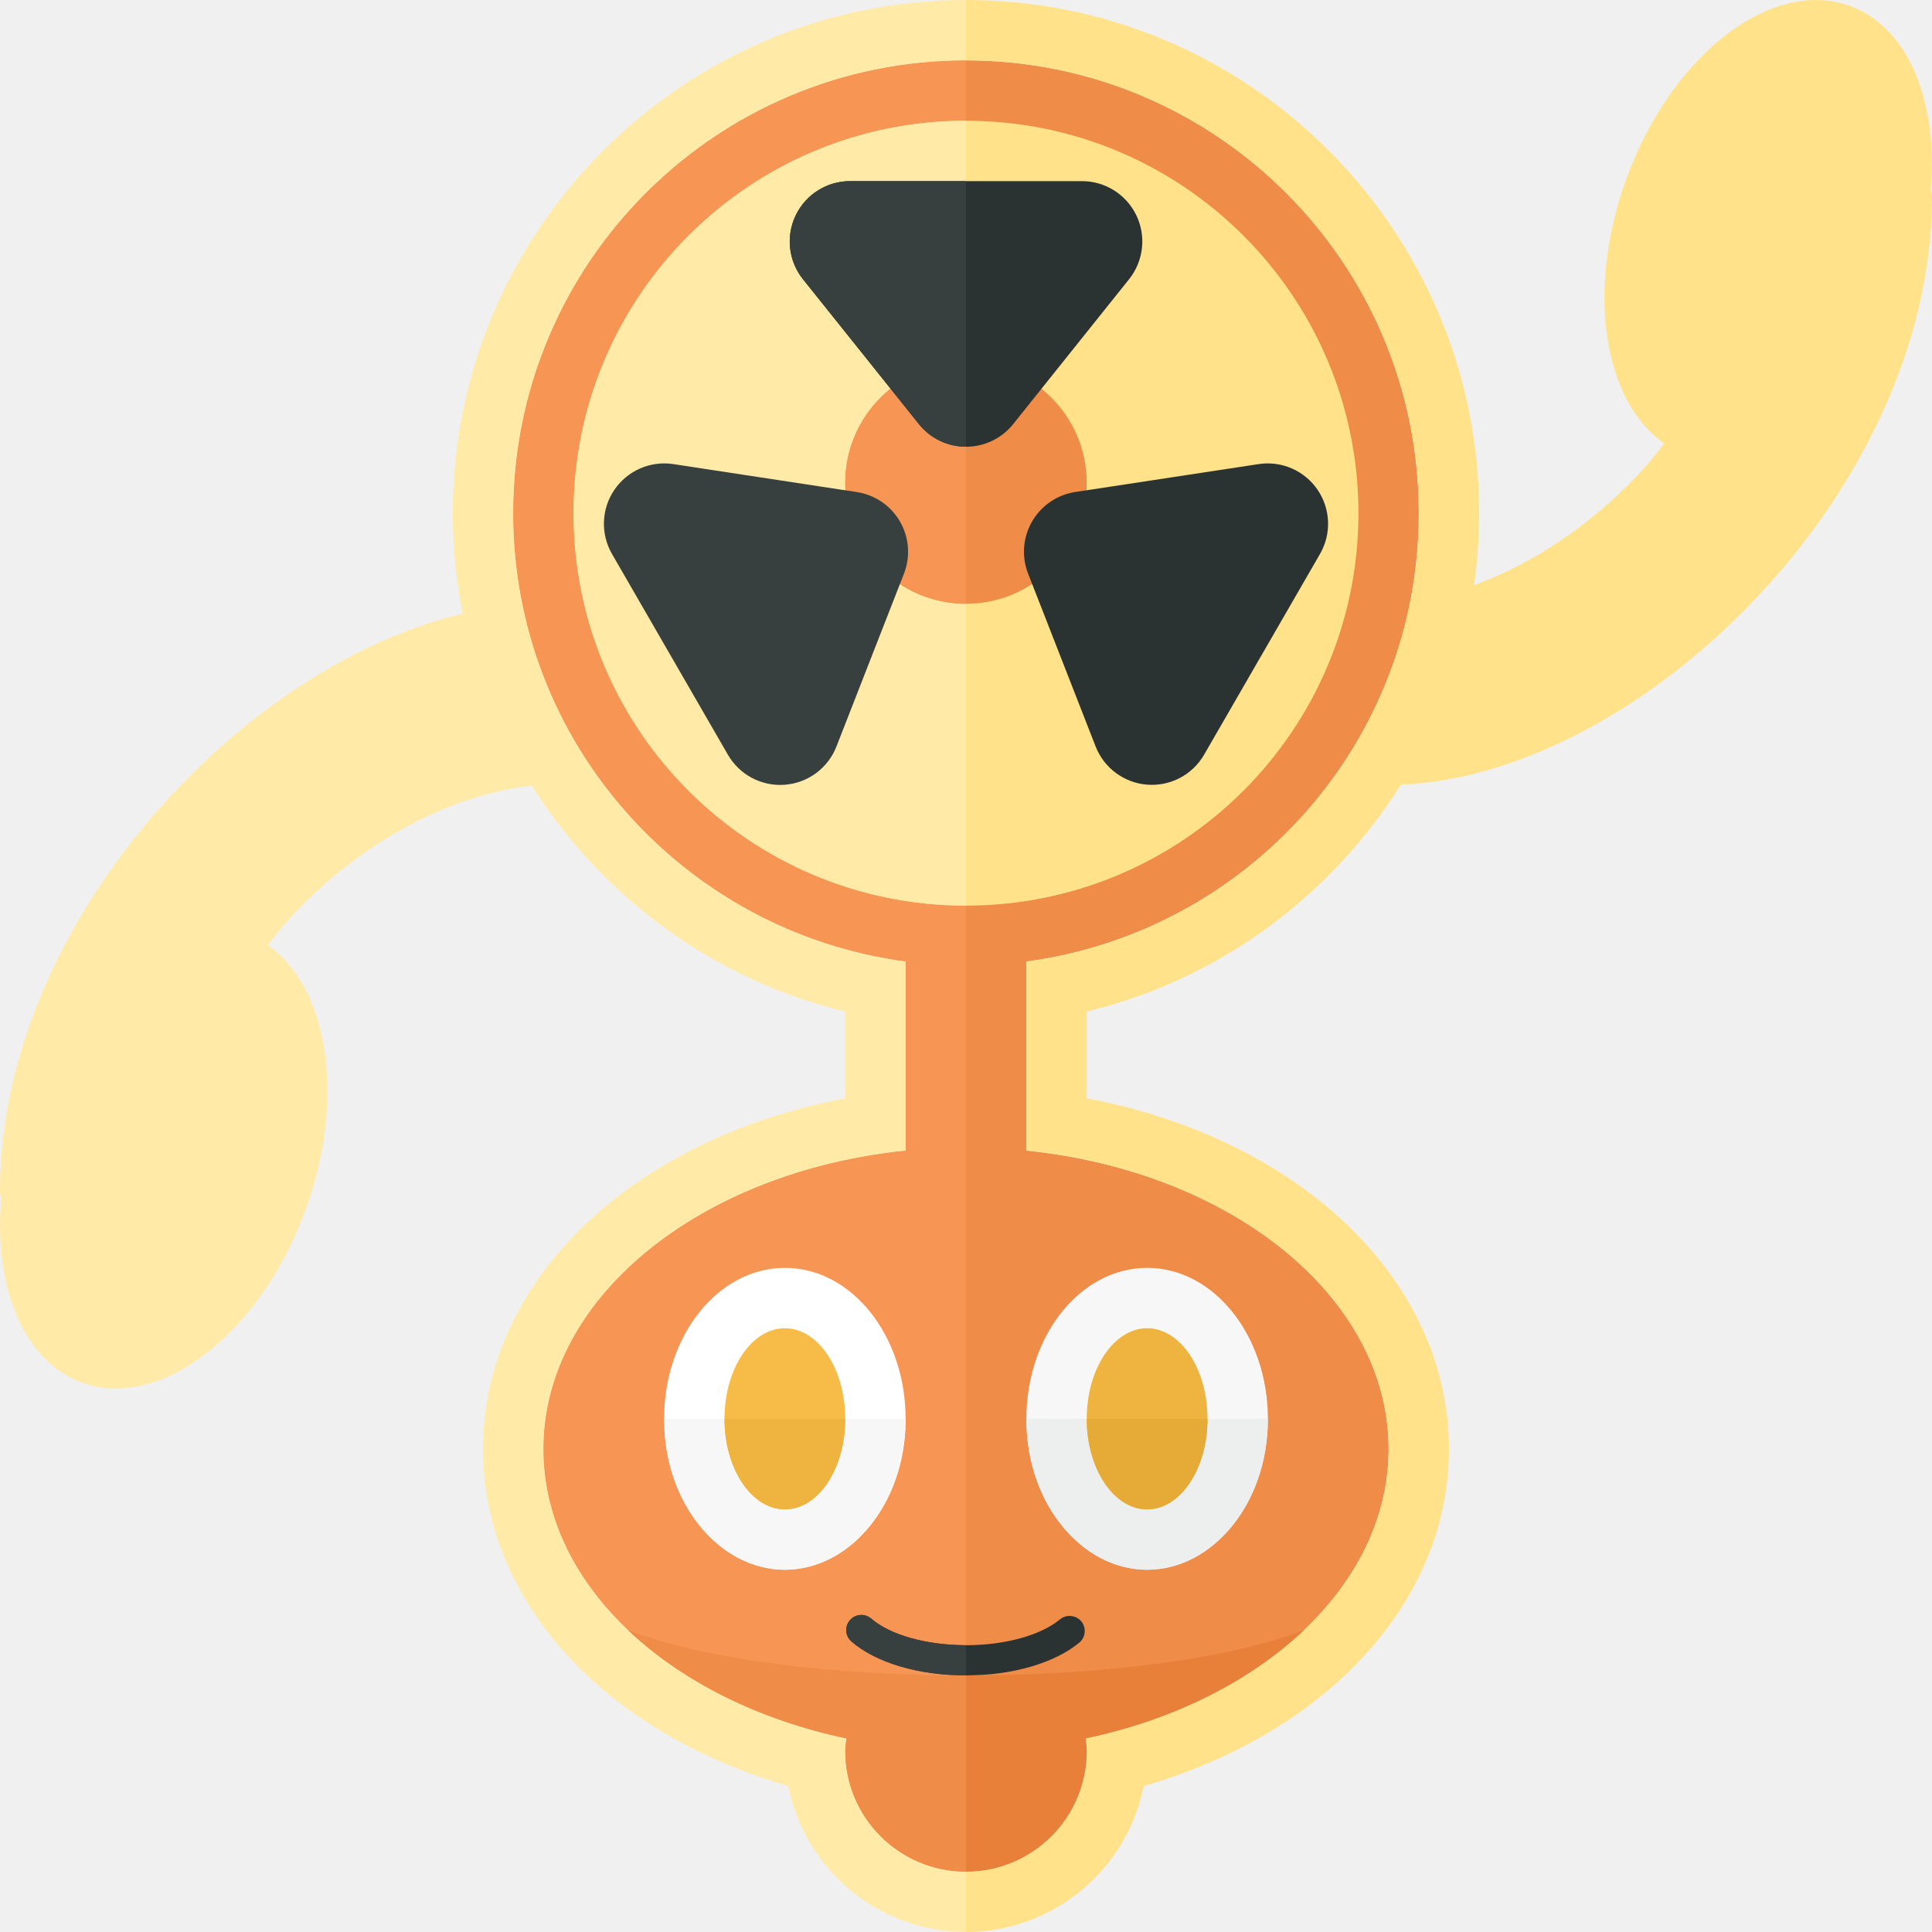
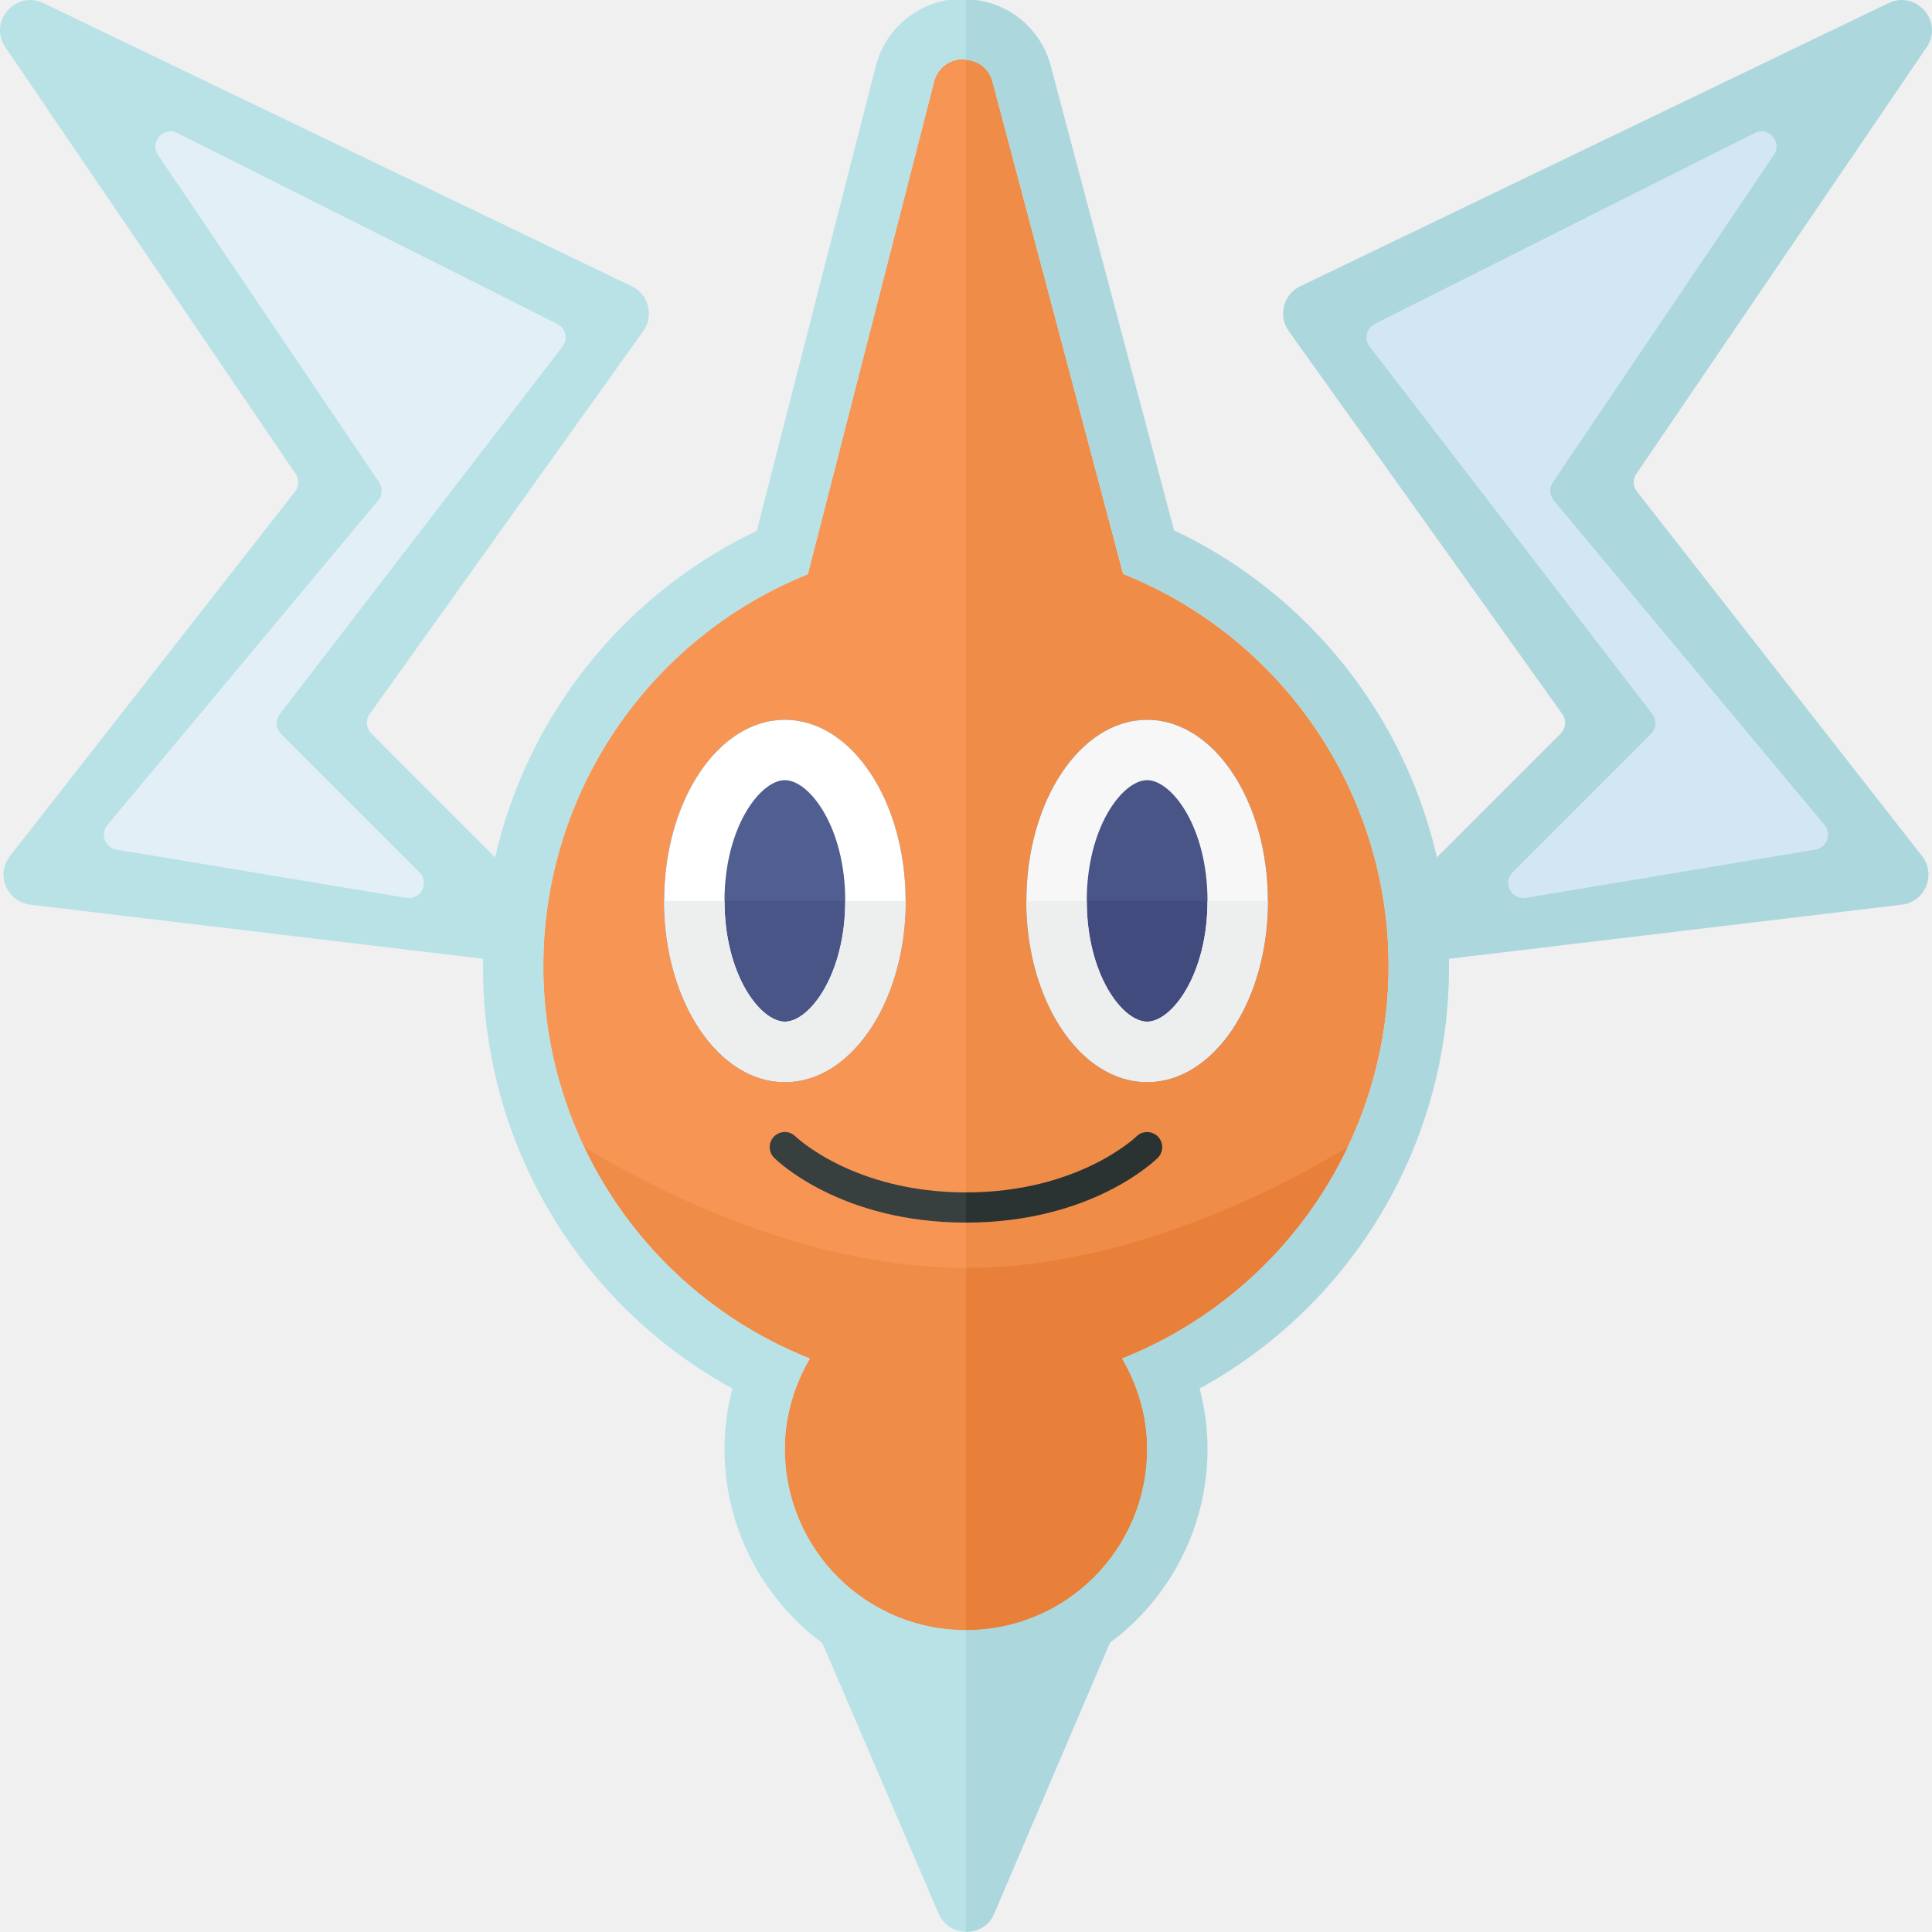
<svg xmlns="http://www.w3.org/2000/svg" width="32" height="32">
-   <ellipse transform="rotate(-70.001 29.288 3.817)" fill="#FFE28A" cx="29.288" cy="3.816" rx="3.957" ry="2.5" />
-   <path fill="#FFE28A" d="M29 3s3-.509 3 .263C32 8.24 27 13 23 13v-3s2 0 4-2 2-5 2-5z" />
-   <g fill="#FFEAA7">
-     <ellipse transform="rotate(-70.001 2.711 19.183)" cx="2.712" cy="19.184" rx="3.957" ry="2.5" />
-     <path d="M3 20s-3 .509-3-.263C0 14.76 5 10 9 10v3s-2 0-4 2-2 5-2 5z" />
-   </g>
-   <path fill="#EF8C48" d="M17 19.057v-3.131c3.668-.49 6.5-3.624 6.5-7.426a7.5 7.5 0 00-15 0c0 3.802 2.832 6.936 6.5 7.426v3.131c-3.391.347-6 2.425-6 4.943 0 2.27 2.119 4.184 5.021 4.794-.007.069-.021.135-.021.206a2 2 0 104 0c0-.071-.014-.137-.021-.206C20.881 28.184 23 26.27 23 24c0-2.518-2.609-4.596-6-4.943z" />
-   <path fill="#F79654" d="M8.5 8.5c0 3.802 2.832 6.936 6.5 7.426v3.131c-3.391.347-6 2.425-6 4.943 0 2.27 2.119 4.184 5.021 4.794-.007.069-.021.135-.021.206a2 2 0 002 2V1a7.5 7.5 0 00-7.5 7.5z" />
-   <circle fill="#FFE28A" cx="16" cy="8.5" r="6.5" />
-   <path fill="#FFEAA7" d="M16 2a6.5 6.5 0 100 13V2z" />
-   <circle fill="#EF8C48" cx="16" cy="8" r="2" />
-   <path fill="#F79654" d="M16 6a2 2 0 100 4V6z" />
-   <path fill="#373F3F" d="M12.056 12.5l-1.919-3.324a1 1 0 011.017-1.489l3.037.463a1 1 0 01.781 1.353l-1.118 2.862a1 1 0 01-1.798.135z" />
-   <path fill="#2B3332" d="M19.944 12.5l1.919-3.324a1 1 0 00-1.017-1.489l-3.036.462a1 1 0 00-.781 1.353l1.118 2.862a1 1 0 001.797.136z" />
-   <ellipse fill="#F7F7F7" cx="19" cy="23.5" rx="2" ry="2.5" />
-   <path fill="#EDEEEE" d="M17 23.5c0 1.5 1 2.5 2 2.5s2-1 2-2.5h-4z" />
-   <ellipse fill="#EFB43F" cx="19" cy="23.5" rx="1" ry="1.5" />
-   <path fill="#E6AB37" d="M18 23.5c0 .828.448 1.5 1 1.5s1-.672 1-1.5h-2z" />
-   <ellipse fill="#FFF" cx="13" cy="23.5" rx="2" ry="2.5" />
-   <path fill="#F7F7F7" d="M11 23.5c0 1.5 1 2.5 2 2.5s2-1 2-2.5h-4z" />
-   <ellipse fill="#F7BC48" cx="13" cy="23.5" rx="1" ry="1.5" />
-   <path fill="#EFB43F" d="M12 23.5c0 .828.448 1.5 1 1.5s1-.672 1-1.5h-2z" />
-   <path fill="#2B3332" d="M16 27.75c-.782 0-1.491-.21-1.897-.562a.25.25 0 11.328-.378c.313.271.915.44 1.57.44.642 0 1.238-.164 1.555-.428a.253.253 0 01.353.032.252.252 0 01-.032.353c-.411.34-1.112.543-1.877.543z" />
-   <path fill="#373F3F" d="M16 27.75c-.782 0-1.491-.21-1.897-.562a.25.25 0 11.328-.378c.313.271.915.44 1.57.44v.5z" />
-   <path fill="none" d="M8.5 8.5c0 3.802 2.832 6.936 6.5 7.426v3.131c-3.391.347-6 2.425-6 4.943 0 2.27 2.119 4.184 5.021 4.794-.007.069-.021.135-.021.206a2 2 0 002 2V1a7.5 7.5 0 00-7.5 7.5zM18 29c0-.071-.014-.137-.021-.206C20.881 28.184 23 26.27 23 24c0-2.518-2.609-4.596-6-4.943v-3.131c3.668-.49 6.5-3.624 6.5-7.426A7.5 7.5 0 0016 1v30a2 2 0 002-2z" />
-   <path fill="#FFEAA7" d="M14 29c0-.071.014-.137.021-.206C11.119 28.184 9 26.27 9 24c0-2.518 2.609-4.596 6-4.943v-3.131c-3.668-.49-6.5-3.624-6.5-7.426A7.5 7.5 0 0116 1V0c-4.687 0-8.5 3.813-8.5 8.5 0 3.94 2.739 7.345 6.5 8.255v1.438c-3.526.664-6 3.008-6 5.807 0 2.518 2.002 4.693 5.057 5.583A3.005 3.005 0 0016 32v-1a2 2 0 01-2-2z" />
-   <path fill="#FFE28A" d="M18 18.192v-1.438c3.761-.909 6.5-4.314 6.5-8.255C24.5 3.813 20.687 0 16 0v1a7.5 7.5 0 017.5 7.5c0 3.802-2.832 6.936-6.5 7.426v3.131c3.391.347 6 2.425 6 4.943 0 2.27-2.119 4.184-5.021 4.794.007.069.021.135.021.206a2 2 0 01-2 2v1a3.005 3.005 0 002.943-2.417C21.998 28.693 24 26.518 24 24c0-2.799-2.474-5.143-6-5.808z" />
-   <path fill="#E8803A" d="M21.598 27c-1.299.5-3.449.75-5.598.75V31a2 2 0 002-2c0-.071-.014-.137-.021-.206 1.462-.307 2.725-.946 3.619-1.794z" />
-   <path fill="#EF8C48" d="M10.402 27c.894.848 2.157 1.486 3.619 1.794-.007.069-.021.135-.021.206a2 2 0 002 2v-3.25c-2.15 0-4.299-.25-5.598-.75z" />
-   <path fill="#2B3332" d="M14.081 3h3.839a1 1 0 01.781 1.625l-1.919 2.399a1 1 0 01-1.562 0L13.3 4.625A1 1 0 0114.081 3z" />
-   <path fill="#373F3F" d="M14.081 3a1 1 0 00-.781 1.625l1.919 2.399c.2.25.49.375.781.375V3h-1.919z" />
+   <path fill="#B9E2E7" d="M13 25.769l2.547 5.928a.491.491 0 00.453.3v-6.229h-3z" />
+   <path fill="#ACD7DD" d="M16 25.769v6.229a.49.49 0 00.467-.301L19 25.769h-3z" />
+   <path fill="#EF8C48" d="M23 16a6.997 6.997 0 00-4.397-6.494l-2.164-8.153c-.132-.498-.84-.495-.968.004l-2.09 8.155A6.998 6.998 0 009 16a6.998 6.998 0 004.415 6.501c-.257.443-.415.95-.415 1.499a3 3 0 106 0c0-.549-.158-1.056-.415-1.499A6.998 6.998 0 0023 16z" />
+   <path fill="#F79654" d="M15.471 1.357l-2.09 8.155A6.998 6.998 0 009 16a6.998 6.998 0 004.415 6.501c-.257.443-.415.95-.415 1.499a3 3 0 003 3V.995c-.225-.02-.46.093-.529.362z" />
+   <ellipse fill="#515E91" cx="13" cy="14.922" rx="2" ry="3" />
+   <path fill="#495587" d="M11 14.922c0 1.657.895 3 2 3s2-1.343 2-3h-4z" />
+   <path fill="#FFF" d="M13 12.922c.408 0 1 .779 1 2s-.592 2-1 2-1-.779-1-2 .592-2 1-2m0-1c-1.105 0-2 1.343-2 3s.895 3 2 3 2-1.343 2-3c0-1.656-.895-3-2-3z" />
+   <path fill="#EDEEEE" d="M14 14.922c0 1.221-.592 2-1 2s-1-.779-1-2h-1c0 1.657.895 3 2 3s2-1.343 2-3h-1z" />
+   <ellipse fill="#495587" cx="19" cy="14.922" rx="2" ry="3" />
+   <path fill="#424B7E" d="M17 14.922c0 1.657.895 3 2 3s2-1.343 2-3h-4z" />
+   <path fill="#F7F7F7" d="M19 12.922c.408 0 1 .779 1 2s-.592 2-1 2-1-.779-1-2 .592-2 1-2m0-1c-1.105 0-2 1.343-2 3s.895 3 2 3 2-1.343 2-3c0-1.656-.895-3-2-3z" />
+   <path fill="#EDEEEE" d="M20 14.922c0 1.221-.592 2-1 2s-1-.779-1-2h-1c0 1.657.895 3 2 3s2-1.343 2-3h-1z" />
+   <path fill="#B9E2E7" d="M9 16L.5 14.984a.5.5 0 01-.332-.809l4.717-6.031a.25.25 0 00.011-.297L.083.774C-.191.35.263-.166.719.051l9.746 4.691a.5.5 0 01.19.741l-4.532 6.344a.25.25 0 00.027.322L9 15v1z" />
+   <path fill="#E2EFF7" d="M6.73 14.872l-4.8-.8a.25.25 0 01-.151-.407l4.485-5.377a.25.25 0 00.015-.3L2.618 2.567c-.144-.213.09-.479.32-.363L9.23 5.365a.25.25 0 01.086.376l-4.682 6.086a.25.25 0 00.021.329l2.293 2.293c.172.171.022.463-.218.423z" />
+   <path fill="#ACD7DD" d="M23 16l8.5-1.016a.5.5 0 00.332-.809l-4.717-6.031a.25.25 0 01-.011-.297L31.917.774c.274-.424-.18-.94-.636-.723l-9.746 4.691a.5.5 0 00-.19.741l4.532 6.344a.25.25 0 01-.027.322L23 15v1z" />
+   <path fill="#D2E6F3" d="M25.27 14.872l4.8-.8a.25.25 0 00.151-.407l-4.485-5.377a.25.25 0 01-.015-.3l3.661-5.422c.144-.213-.089-.479-.319-.363l-6.292 3.161a.25.25 0 00-.086.376l4.682 6.086a.25.25 0 01-.021.329l-2.293 2.293a.25.25 0 00.217.424z" />
+   <path fill="#EF8C48" d="M9.675 19a7.03 7.03 0 003.74 3.501c-.257.443-.415.95-.415 1.499a3 3 0 003 3v-6c-2.331 0-4.662-1-6.325-2z" />
+   <path fill="#E8803A" d="M22.325 19c-1.662 1-3.994 2-6.325 2v6a3 3 0 003-3c0-.549-.158-1.056-.415-1.499A7.03 7.03 0 0022.325 19z" />
+   <path fill="none" d="M15.471 1.357l-2.09 8.155A6.998 6.998 0 009 16a6.998 6.998 0 004.415 6.501c-.257.443-.415.95-.415 1.499a3 3 0 003 3V.995c-.016-.001-.029-.014-.044-.014a.49.49 0 00-.485.376zM19 24c0-.549-.158-1.056-.415-1.499A6.998 6.998 0 0023 16a6.997 6.997 0 00-4.397-6.494l-2.164-8.153A.477.477 0 0016 .995V27a3 3 0 003-3z" />
+   <path fill="#B9E2E7" d="M13 24c0-.549.158-1.056.415-1.499A6.998 6.998 0 019 16a7 7 0 014.382-6.489l2.09-8.155a.49.49 0 01.484-.376c.016 0 .029.013.044.014V-.013c-.015 0-.029-.007-.044-.007a1.48 1.48 0 00-1.453 1.128l-1.969 7.685A7.962 7.962 0 008 16a7.95 7.95 0 004.131 6.999A3.873 3.873 0 0012 24c0 2.206 1.794 4 4 4v-1a3 3 0 01-3-3z" />
+   <path fill="#ACD7DD" d="M24 16a7.958 7.958 0 00-4.554-7.216l-2.041-7.688A1.478 1.478 0 0016-.012V.995a.477.477 0 01.439.358l2.164 8.153A6.997 6.997 0 0123 16a6.998 6.998 0 01-4.415 6.501c.257.443.415.95.415 1.499a3 3 0 01-3 3v1c2.206 0 4-1.794 4-4 0-.34-.044-.675-.131-1.001A7.95 7.95 0 0024 16z" />
+   <path fill="#2B3332" d="M19.177 18.824a.25.25 0 00-.354-.001c-.009.009-.962.927-2.823.927v.5c2.08 0 3.133-1.029 3.177-1.073a.25.25 0 000-.353z" />
+   <path fill="#373F3F" d="M13.176 18.823a.25.25 0 00-.354.354c.045.044 1.098 1.073 3.178 1.073v-.5c-1.861 0-2.814-.918-2.824-.927z" />
</svg>
